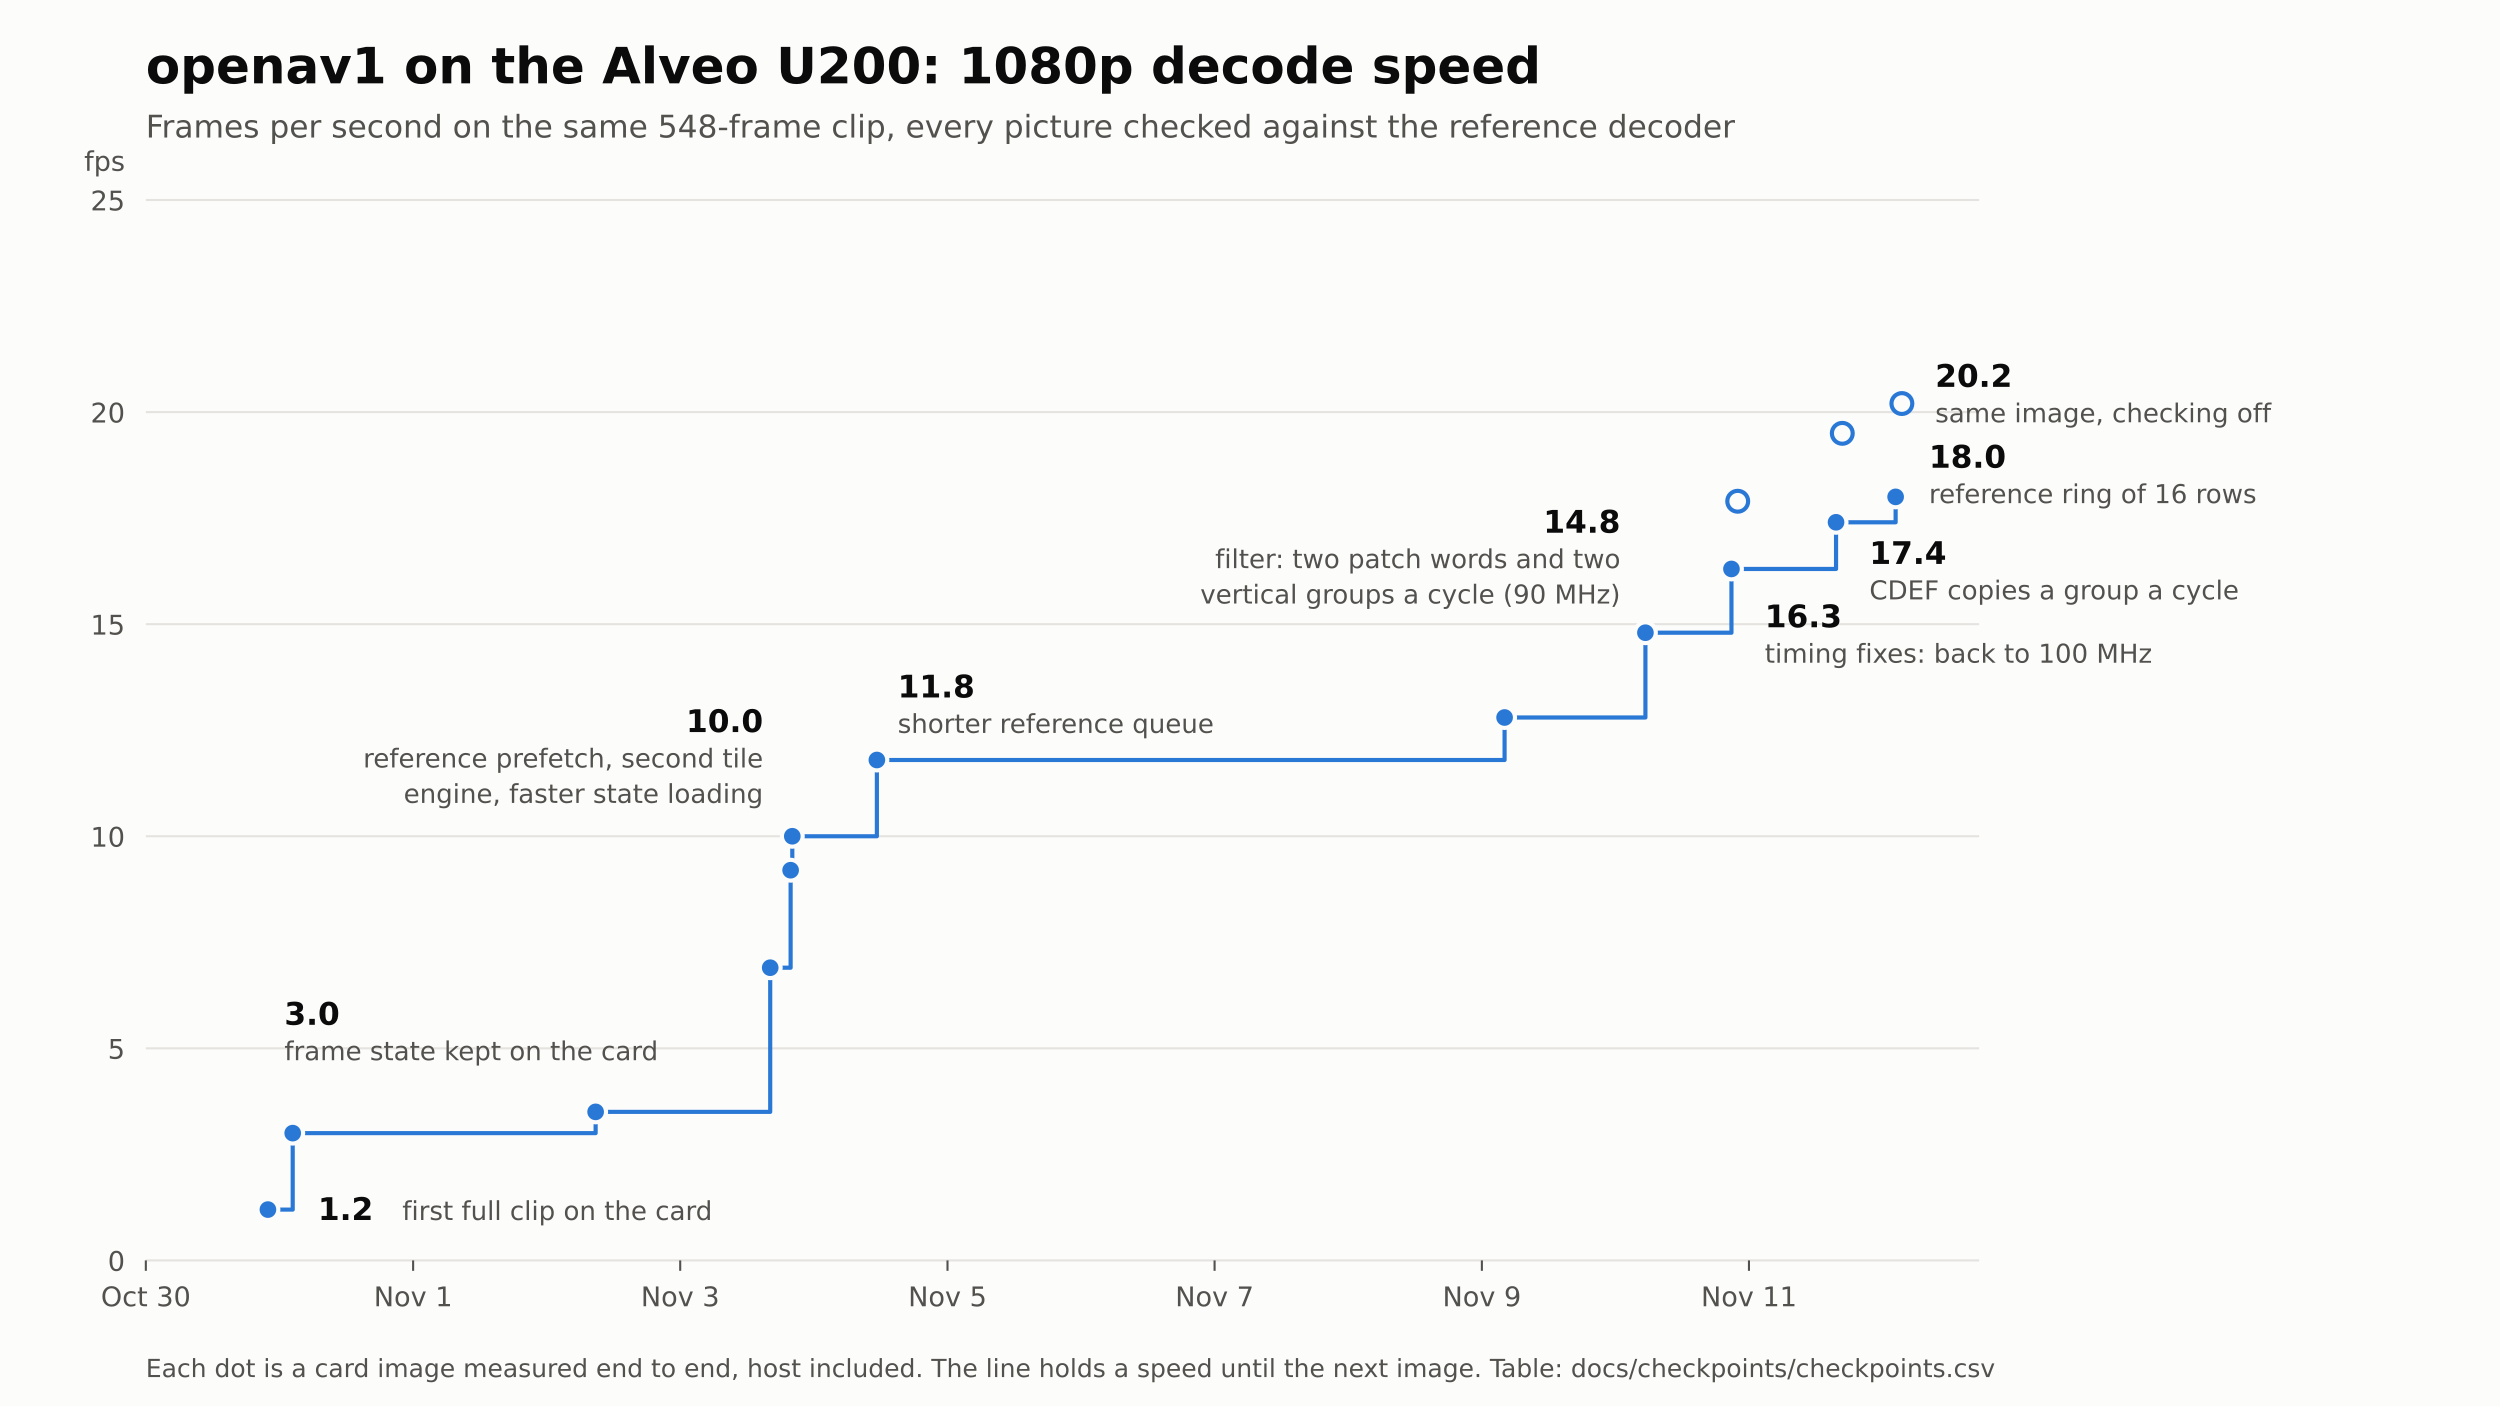
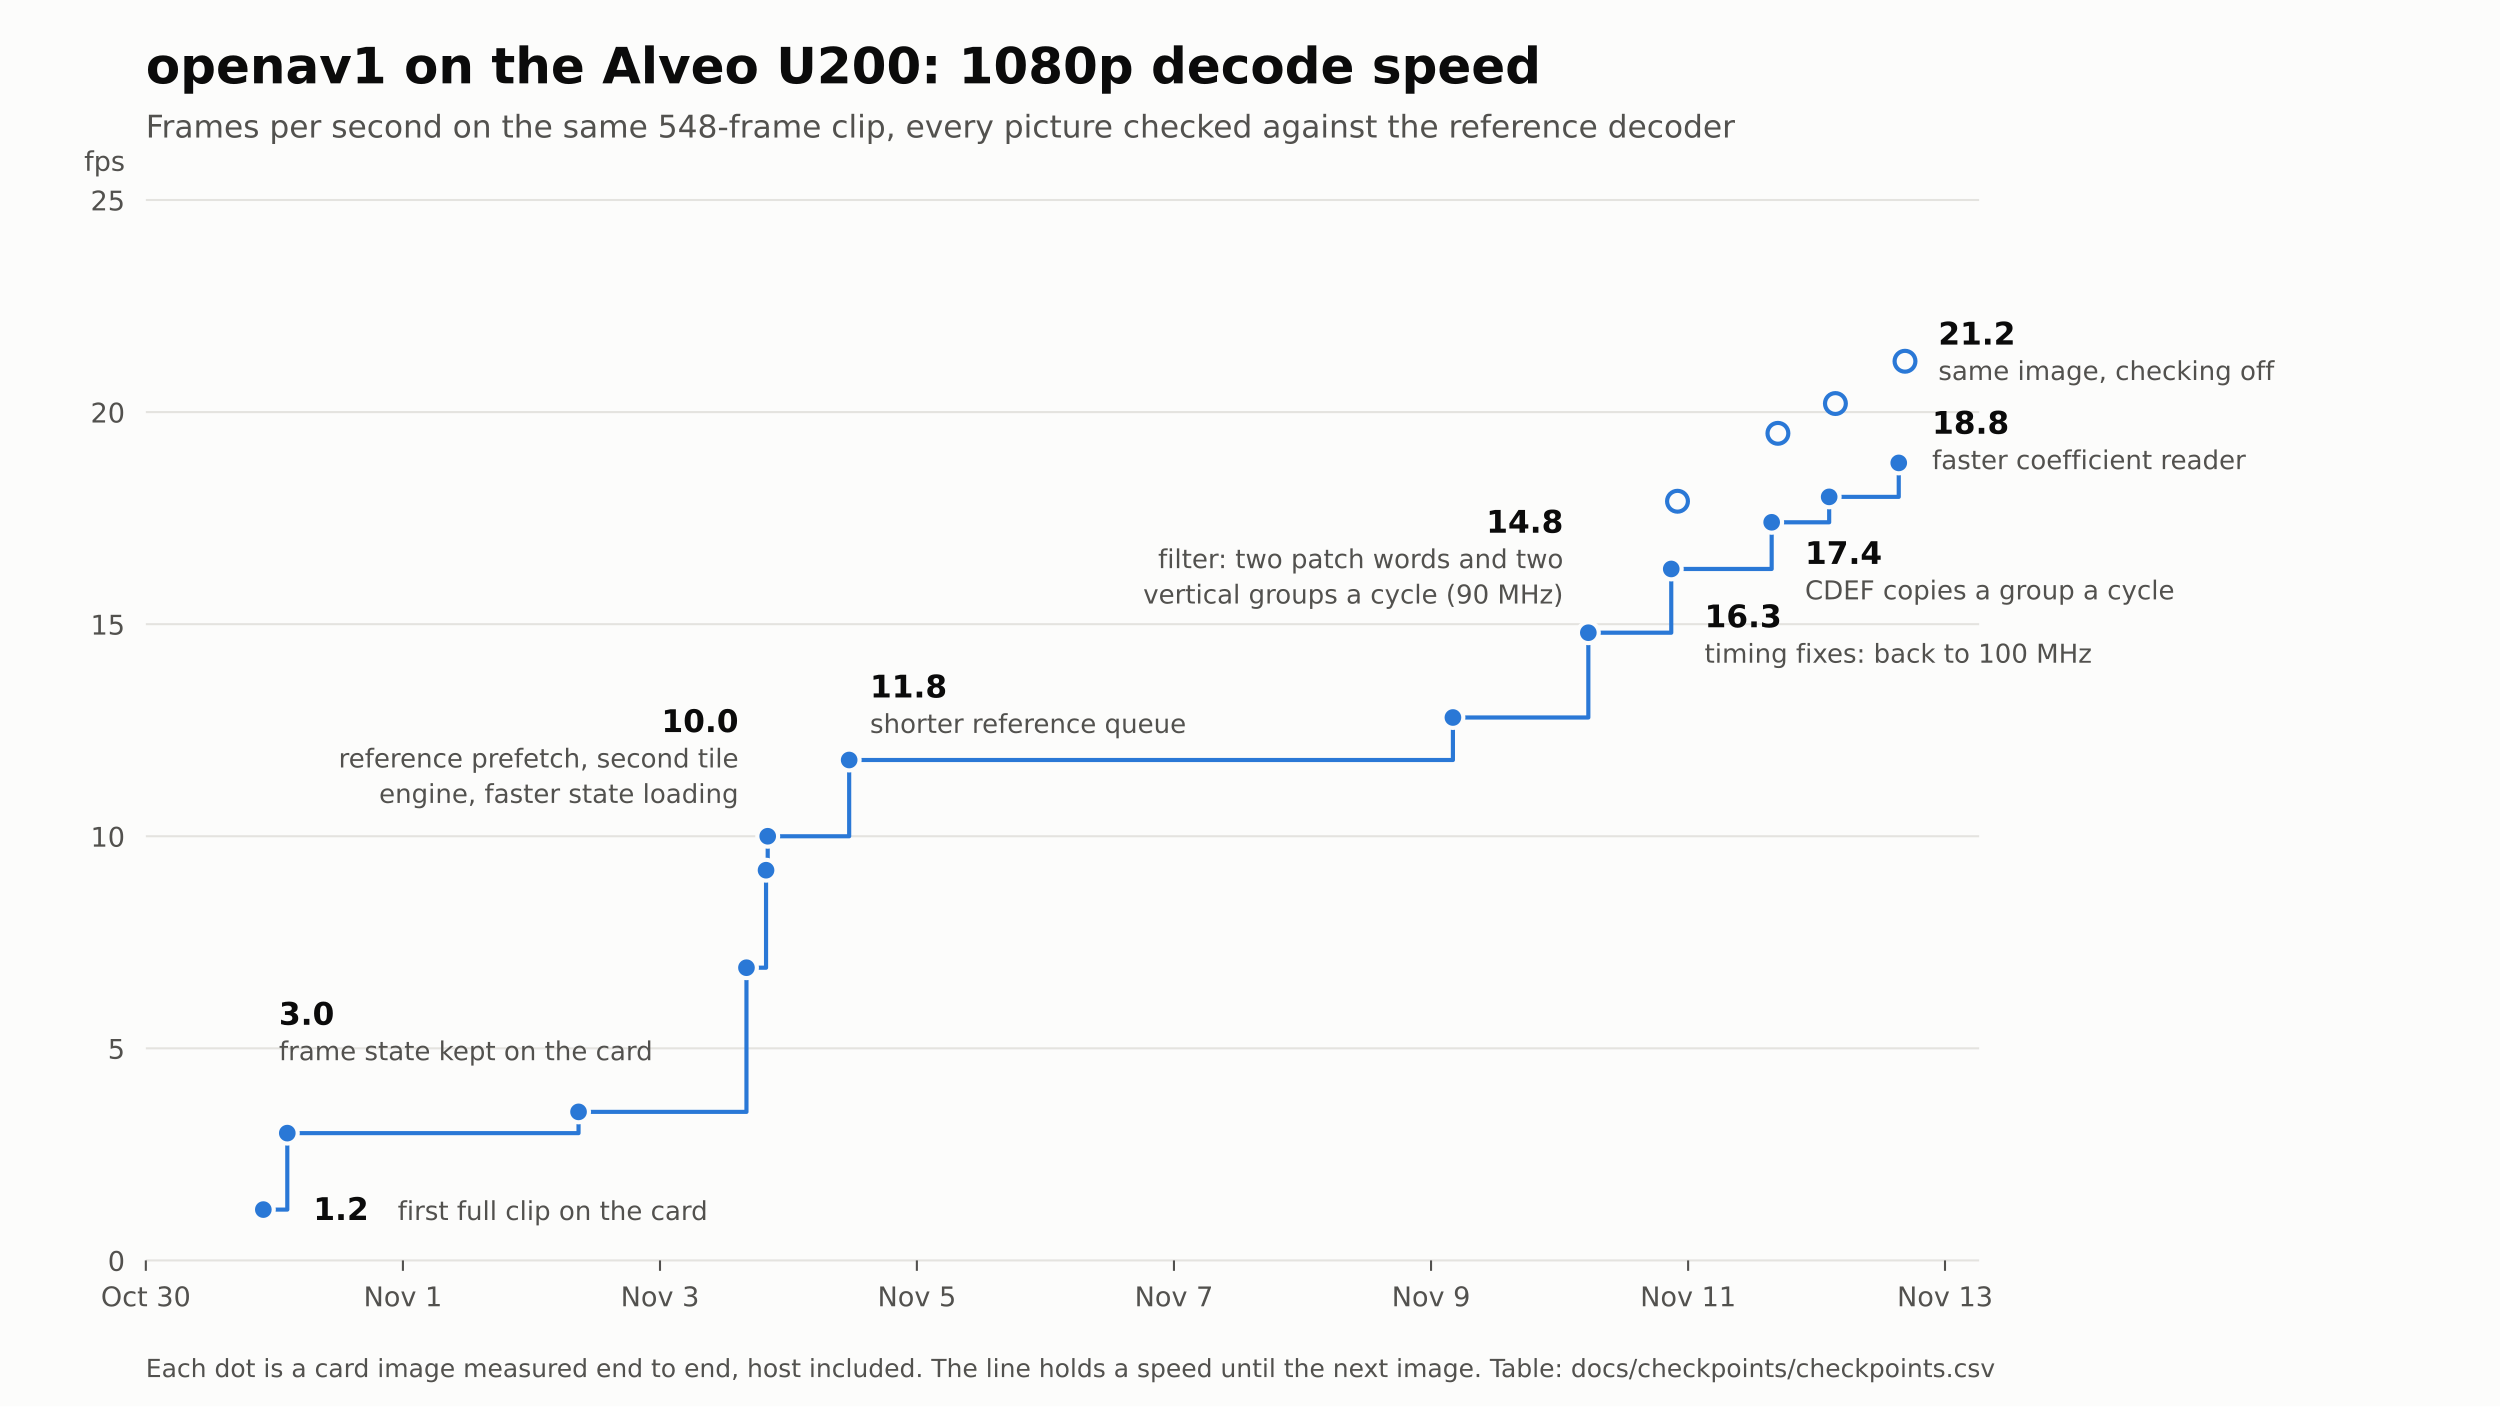
<svg xmlns="http://www.w3.org/2000/svg" width="1200" height="675" viewBox="0 0 1200 675" font-family="DejaVu Sans, Liberation Sans, Arial, sans-serif">
  <rect width="1200" height="675" fill="#fcfcfb" />
  <text x="70" y="40" font-size="24" font-weight="700" fill="#0b0b0b">openav1 on the Alveo U200: 1080p decode speed</text>
  <text x="70" y="66" font-size="15" fill="#52514e">Frames per second on the same 548-frame clip, every picture checked against the reference decoder</text>
  <line x1="70" x2="950" y1="605.0" y2="605.0" stroke="#e4e3df" stroke-width="1" />
  <text x="60" y="610.0" font-size="13" fill="#52514e" text-anchor="end">0</text>
  <line x1="70" x2="950" y1="503.2" y2="503.2" stroke="#e4e3df" stroke-width="1" />
  <text x="60" y="508.2" font-size="13" fill="#52514e" text-anchor="end">5</text>
  <line x1="70" x2="950" y1="401.4" y2="401.4" stroke="#e4e3df" stroke-width="1" />
  <text x="60" y="406.4" font-size="13" fill="#52514e" text-anchor="end">10</text>
  <line x1="70" x2="950" y1="299.6" y2="299.6" stroke="#e4e3df" stroke-width="1" />
  <text x="60" y="304.6" font-size="13" fill="#52514e" text-anchor="end">15</text>
  <line x1="70" x2="950" y1="197.8" y2="197.8" stroke="#e4e3df" stroke-width="1" />
  <text x="60" y="202.8" font-size="13" fill="#52514e" text-anchor="end">20</text>
  <line x1="70" x2="950" y1="96.0" y2="96.0" stroke="#e4e3df" stroke-width="1" />
  <text x="60" y="101.0" font-size="13" fill="#52514e" text-anchor="end">25</text>
  <text x="60" y="82" font-size="13" fill="#52514e" text-anchor="end">fps</text>
  <line x1="70.0" x2="70.0" y1="605" y2="610" stroke="#52514e" stroke-width="1" />
  <text x="70.0" y="627" font-size="13" fill="#52514e" text-anchor="middle">Oct 30</text>
-   <line x1="198.3" x2="198.3" y1="605" y2="610" stroke="#52514e" stroke-width="1" />
-   <text x="198.3" y="627" font-size="13" fill="#52514e" text-anchor="middle">Nov 1</text>
-   <line x1="326.5" x2="326.5" y1="605" y2="610" stroke="#52514e" stroke-width="1" />
-   <text x="326.5" y="627" font-size="13" fill="#52514e" text-anchor="middle">Nov 3</text>
-   <line x1="454.8" x2="454.8" y1="605" y2="610" stroke="#52514e" stroke-width="1" />
-   <text x="454.8" y="627" font-size="13" fill="#52514e" text-anchor="middle">Nov 5</text>
-   <line x1="583.0" x2="583.0" y1="605" y2="610" stroke="#52514e" stroke-width="1" />
-   <text x="583.0" y="627" font-size="13" fill="#52514e" text-anchor="middle">Nov 7</text>
-   <line x1="711.3" x2="711.3" y1="605" y2="610" stroke="#52514e" stroke-width="1" />
-   <text x="711.3" y="627" font-size="13" fill="#52514e" text-anchor="middle">Nov 9</text>
-   <line x1="839.5" x2="839.5" y1="605" y2="610" stroke="#52514e" stroke-width="1" />
-   <text x="839.5" y="627" font-size="13" fill="#52514e" text-anchor="middle">Nov 11</text>
-   <path d="M128.6,580.6 L140.5,580.6 L140.5,543.9 L285.9,543.9 L285.9,533.7 L369.7,533.7 L369.7,464.5 L379.5,464.5 L379.5,417.7 L380.3,417.7 L380.3,401.4 L420.9,401.4 L420.9,364.8 L722.2,364.8 L722.2,344.4 L789.8,344.4 L789.8,303.7 L831.1,303.7 L831.1,273.1 L881.3,273.1 L881.3,250.7 L909.9,250.7 L909.9,238.5" fill="none" stroke="#2a78d6" stroke-width="2" stroke-linejoin="round" stroke-linecap="round" />
-   <circle cx="128.6" cy="580.6" r="5" fill="#2a78d6" stroke="#fcfcfb" stroke-width="2" />
-   <circle cx="140.5" cy="543.9" r="5" fill="#2a78d6" stroke="#fcfcfb" stroke-width="2" />
-   <circle cx="285.9" cy="533.7" r="5" fill="#2a78d6" stroke="#fcfcfb" stroke-width="2" />
-   <circle cx="369.7" cy="464.5" r="5" fill="#2a78d6" stroke="#fcfcfb" stroke-width="2" />
-   <circle cx="379.5" cy="417.7" r="5" fill="#2a78d6" stroke="#fcfcfb" stroke-width="2" />
-   <circle cx="380.3" cy="401.4" r="5" fill="#2a78d6" stroke="#fcfcfb" stroke-width="2" />
-   <circle cx="420.9" cy="364.8" r="5" fill="#2a78d6" stroke="#fcfcfb" stroke-width="2" />
-   <circle cx="722.2" cy="344.4" r="5" fill="#2a78d6" stroke="#fcfcfb" stroke-width="2" />
-   <circle cx="789.8" cy="303.7" r="5" fill="#2a78d6" stroke="#fcfcfb" stroke-width="2" />
-   <circle cx="831.1" cy="273.1" r="5" fill="#2a78d6" stroke="#fcfcfb" stroke-width="2" />
-   <circle cx="881.3" cy="250.7" r="5" fill="#2a78d6" stroke="#fcfcfb" stroke-width="2" />
-   <circle cx="909.9" cy="238.5" r="5" fill="#2a78d6" stroke="#fcfcfb" stroke-width="2" />
-   <text x="152.6" y="585.6" font-size="15" font-weight="700" fill="#0b0b0b" text-anchor="start">1.2</text>
-   <text x="193.1" y="585.6" font-size="12.5" fill="#52514e">first full clip on the card</text>
-   <text x="136.5" y="491.9" font-size="15" font-weight="700" fill="#0b0b0b" text-anchor="start">3.0</text>
-   <text x="136.5" y="508.9" font-size="12.5" fill="#52514e" text-anchor="start">frame state kept on the card</text>
-   <text x="366.3" y="351.4" font-size="15" font-weight="700" fill="#0b0b0b" text-anchor="end">10.0</text>
-   <text x="366.3" y="368.4" font-size="12.5" fill="#52514e" text-anchor="end">reference prefetch, second tile</text>
-   <text x="366.3" y="385.4" font-size="12.5" fill="#52514e" text-anchor="end">engine, faster state loading</text>
-   <text x="430.9" y="334.8" font-size="15" font-weight="700" fill="#0b0b0b" text-anchor="start">11.8</text>
-   <text x="430.9" y="351.8" font-size="12.5" fill="#52514e" text-anchor="start">shorter reference queue</text>
-   <text x="777.8" y="255.7" font-size="15" font-weight="700" fill="#0b0b0b" text-anchor="end">14.8</text>
-   <text x="777.8" y="272.7" font-size="12.5" fill="#52514e" text-anchor="end">filter: two patch words and two</text>
-   <text x="777.8" y="289.7" font-size="12.5" fill="#52514e" text-anchor="end">vertical groups a cycle (90 MHz)</text>
-   <text x="847.1" y="301.1" font-size="15" font-weight="700" fill="#0b0b0b" text-anchor="start">16.3</text>
-   <text x="847.1" y="318.1" font-size="12.5" fill="#52514e" text-anchor="start">timing fixes: back to 100 MHz</text>
-   <text x="897.3" y="270.7" font-size="15" font-weight="700" fill="#0b0b0b" text-anchor="start">17.4</text>
-   <text x="897.3" y="287.7" font-size="12.5" fill="#52514e" text-anchor="start">CDEF copies a group a cycle</text>
-   <text x="925.9" y="224.5" font-size="15" font-weight="700" fill="#0b0b0b" text-anchor="start">18.0</text>
-   <text x="925.9" y="241.5" font-size="12.5" fill="#52514e" text-anchor="start">reference ring of 16 rows</text>
-   <circle cx="834.1" cy="240.6" r="5" fill="#fcfcfb" stroke="#2a78d6" stroke-width="2" />
-   <circle cx="884.3" cy="208.0" r="5" fill="#fcfcfb" stroke="#2a78d6" stroke-width="2" />
-   <circle cx="912.9" cy="193.7" r="5" fill="#fcfcfb" stroke="#2a78d6" stroke-width="2" />
-   <text x="928.9" y="185.7" font-size="15" font-weight="700" fill="#0b0b0b">20.2</text>
-   <text x="928.9" y="202.7" font-size="12.5" fill="#52514e">same image, checking off</text>
+   <line x1="193.4" x2="193.4" y1="605" y2="610" stroke="#52514e" stroke-width="1" />
+   <text x="193.4" y="627" font-size="13" fill="#52514e" text-anchor="middle">Nov 1</text>
+   <line x1="316.8" x2="316.8" y1="605" y2="610" stroke="#52514e" stroke-width="1" />
+   <text x="316.8" y="627" font-size="13" fill="#52514e" text-anchor="middle">Nov 3</text>
+   <line x1="440.1" x2="440.1" y1="605" y2="610" stroke="#52514e" stroke-width="1" />
+   <text x="440.1" y="627" font-size="13" fill="#52514e" text-anchor="middle">Nov 5</text>
+   <line x1="563.5" x2="563.5" y1="605" y2="610" stroke="#52514e" stroke-width="1" />
+   <text x="563.5" y="627" font-size="13" fill="#52514e" text-anchor="middle">Nov 7</text>
+   <line x1="686.9" x2="686.9" y1="605" y2="610" stroke="#52514e" stroke-width="1" />
+   <text x="686.9" y="627" font-size="13" fill="#52514e" text-anchor="middle">Nov 9</text>
+   <line x1="810.3" x2="810.3" y1="605" y2="610" stroke="#52514e" stroke-width="1" />
+   <text x="810.3" y="627" font-size="13" fill="#52514e" text-anchor="middle">Nov 11</text>
+   <line x1="933.6" x2="933.6" y1="605" y2="610" stroke="#52514e" stroke-width="1" />
+   <text x="933.6" y="627" font-size="13" fill="#52514e" text-anchor="middle">Nov 13</text>
+   <path d="M126.4,580.6 L137.9,580.6 L137.9,543.9 L277.7,543.9 L277.7,533.7 L358.3,533.7 L358.3,464.5 L367.7,464.5 L367.7,417.7 L368.5,417.7 L368.5,401.4 L407.6,401.4 L407.6,364.8 L697.4,364.8 L697.4,344.4 L762.4,344.4 L762.4,303.7 L802.2,303.7 L802.2,273.1 L850.4,273.1 L850.4,250.7 L878.0,250.7 L878.0,238.5 L911.4,238.5 L911.4,222.2" fill="none" stroke="#2a78d6" stroke-width="2" stroke-linejoin="round" stroke-linecap="round" />
+   <circle cx="126.4" cy="580.6" r="5" fill="#2a78d6" stroke="#fcfcfb" stroke-width="2" />
+   <circle cx="137.9" cy="543.9" r="5" fill="#2a78d6" stroke="#fcfcfb" stroke-width="2" />
+   <circle cx="277.7" cy="533.7" r="5" fill="#2a78d6" stroke="#fcfcfb" stroke-width="2" />
+   <circle cx="358.3" cy="464.5" r="5" fill="#2a78d6" stroke="#fcfcfb" stroke-width="2" />
+   <circle cx="367.7" cy="417.7" r="5" fill="#2a78d6" stroke="#fcfcfb" stroke-width="2" />
+   <circle cx="368.5" cy="401.4" r="5" fill="#2a78d6" stroke="#fcfcfb" stroke-width="2" />
+   <circle cx="407.6" cy="364.8" r="5" fill="#2a78d6" stroke="#fcfcfb" stroke-width="2" />
+   <circle cx="697.4" cy="344.4" r="5" fill="#2a78d6" stroke="#fcfcfb" stroke-width="2" />
+   <circle cx="762.4" cy="303.7" r="5" fill="#2a78d6" stroke="#fcfcfb" stroke-width="2" />
+   <circle cx="802.2" cy="273.1" r="5" fill="#2a78d6" stroke="#fcfcfb" stroke-width="2" />
+   <circle cx="850.4" cy="250.7" r="5" fill="#2a78d6" stroke="#fcfcfb" stroke-width="2" />
+   <circle cx="878.0" cy="238.5" r="5" fill="#2a78d6" stroke="#fcfcfb" stroke-width="2" />
+   <circle cx="911.4" cy="222.2" r="5" fill="#2a78d6" stroke="#fcfcfb" stroke-width="2" />
+   <text x="150.4" y="585.6" font-size="15" font-weight="700" fill="#0b0b0b" text-anchor="start">1.2</text>
+   <text x="190.9" y="585.6" font-size="12.5" fill="#52514e">first full clip on the card</text>
+   <text x="133.9" y="491.9" font-size="15" font-weight="700" fill="#0b0b0b" text-anchor="start">3.0</text>
+   <text x="133.9" y="508.9" font-size="12.5" fill="#52514e" text-anchor="start">frame state kept on the card</text>
+   <text x="354.5" y="351.4" font-size="15" font-weight="700" fill="#0b0b0b" text-anchor="end">10.0</text>
+   <text x="354.5" y="368.4" font-size="12.5" fill="#52514e" text-anchor="end">reference prefetch, second tile</text>
+   <text x="354.5" y="385.4" font-size="12.5" fill="#52514e" text-anchor="end">engine, faster state loading</text>
+   <text x="417.6" y="334.8" font-size="15" font-weight="700" fill="#0b0b0b" text-anchor="start">11.8</text>
+   <text x="417.6" y="351.8" font-size="12.5" fill="#52514e" text-anchor="start">shorter reference queue</text>
+   <text x="750.4" y="255.7" font-size="15" font-weight="700" fill="#0b0b0b" text-anchor="end">14.8</text>
+   <text x="750.4" y="272.7" font-size="12.5" fill="#52514e" text-anchor="end">filter: two patch words and two</text>
+   <text x="750.4" y="289.7" font-size="12.5" fill="#52514e" text-anchor="end">vertical groups a cycle (90 MHz)</text>
+   <text x="818.2" y="301.1" font-size="15" font-weight="700" fill="#0b0b0b" text-anchor="start">16.3</text>
+   <text x="818.2" y="318.1" font-size="12.5" fill="#52514e" text-anchor="start">timing fixes: back to 100 MHz</text>
+   <text x="866.4" y="270.7" font-size="15" font-weight="700" fill="#0b0b0b" text-anchor="start">17.4</text>
+   <text x="866.4" y="287.7" font-size="12.5" fill="#52514e" text-anchor="start">CDEF copies a group a cycle</text>
+   <text x="927.4" y="208.2" font-size="15" font-weight="700" fill="#0b0b0b" text-anchor="start">18.8</text>
+   <text x="927.4" y="225.2" font-size="12.5" fill="#52514e" text-anchor="start">faster coefficient reader</text>
+   <circle cx="805.2" cy="240.6" r="5" fill="#fcfcfb" stroke="#2a78d6" stroke-width="2" />
+   <circle cx="853.4" cy="208.0" r="5" fill="#fcfcfb" stroke="#2a78d6" stroke-width="2" />
+   <circle cx="881.0" cy="193.7" r="5" fill="#fcfcfb" stroke="#2a78d6" stroke-width="2" />
+   <circle cx="914.4" cy="173.4" r="5" fill="#fcfcfb" stroke="#2a78d6" stroke-width="2" />
+   <text x="930.4" y="165.4" font-size="15" font-weight="700" fill="#0b0b0b">21.2</text>
+   <text x="930.4" y="182.4" font-size="12.5" fill="#52514e">same image, checking off</text>
  <text x="70" y="661" font-size="12" fill="#52514e">Each dot is a card image measured end to end, host included. The line holds a speed until the next image. Table: docs/checkpoints/checkpoints.csv</text>
</svg>
